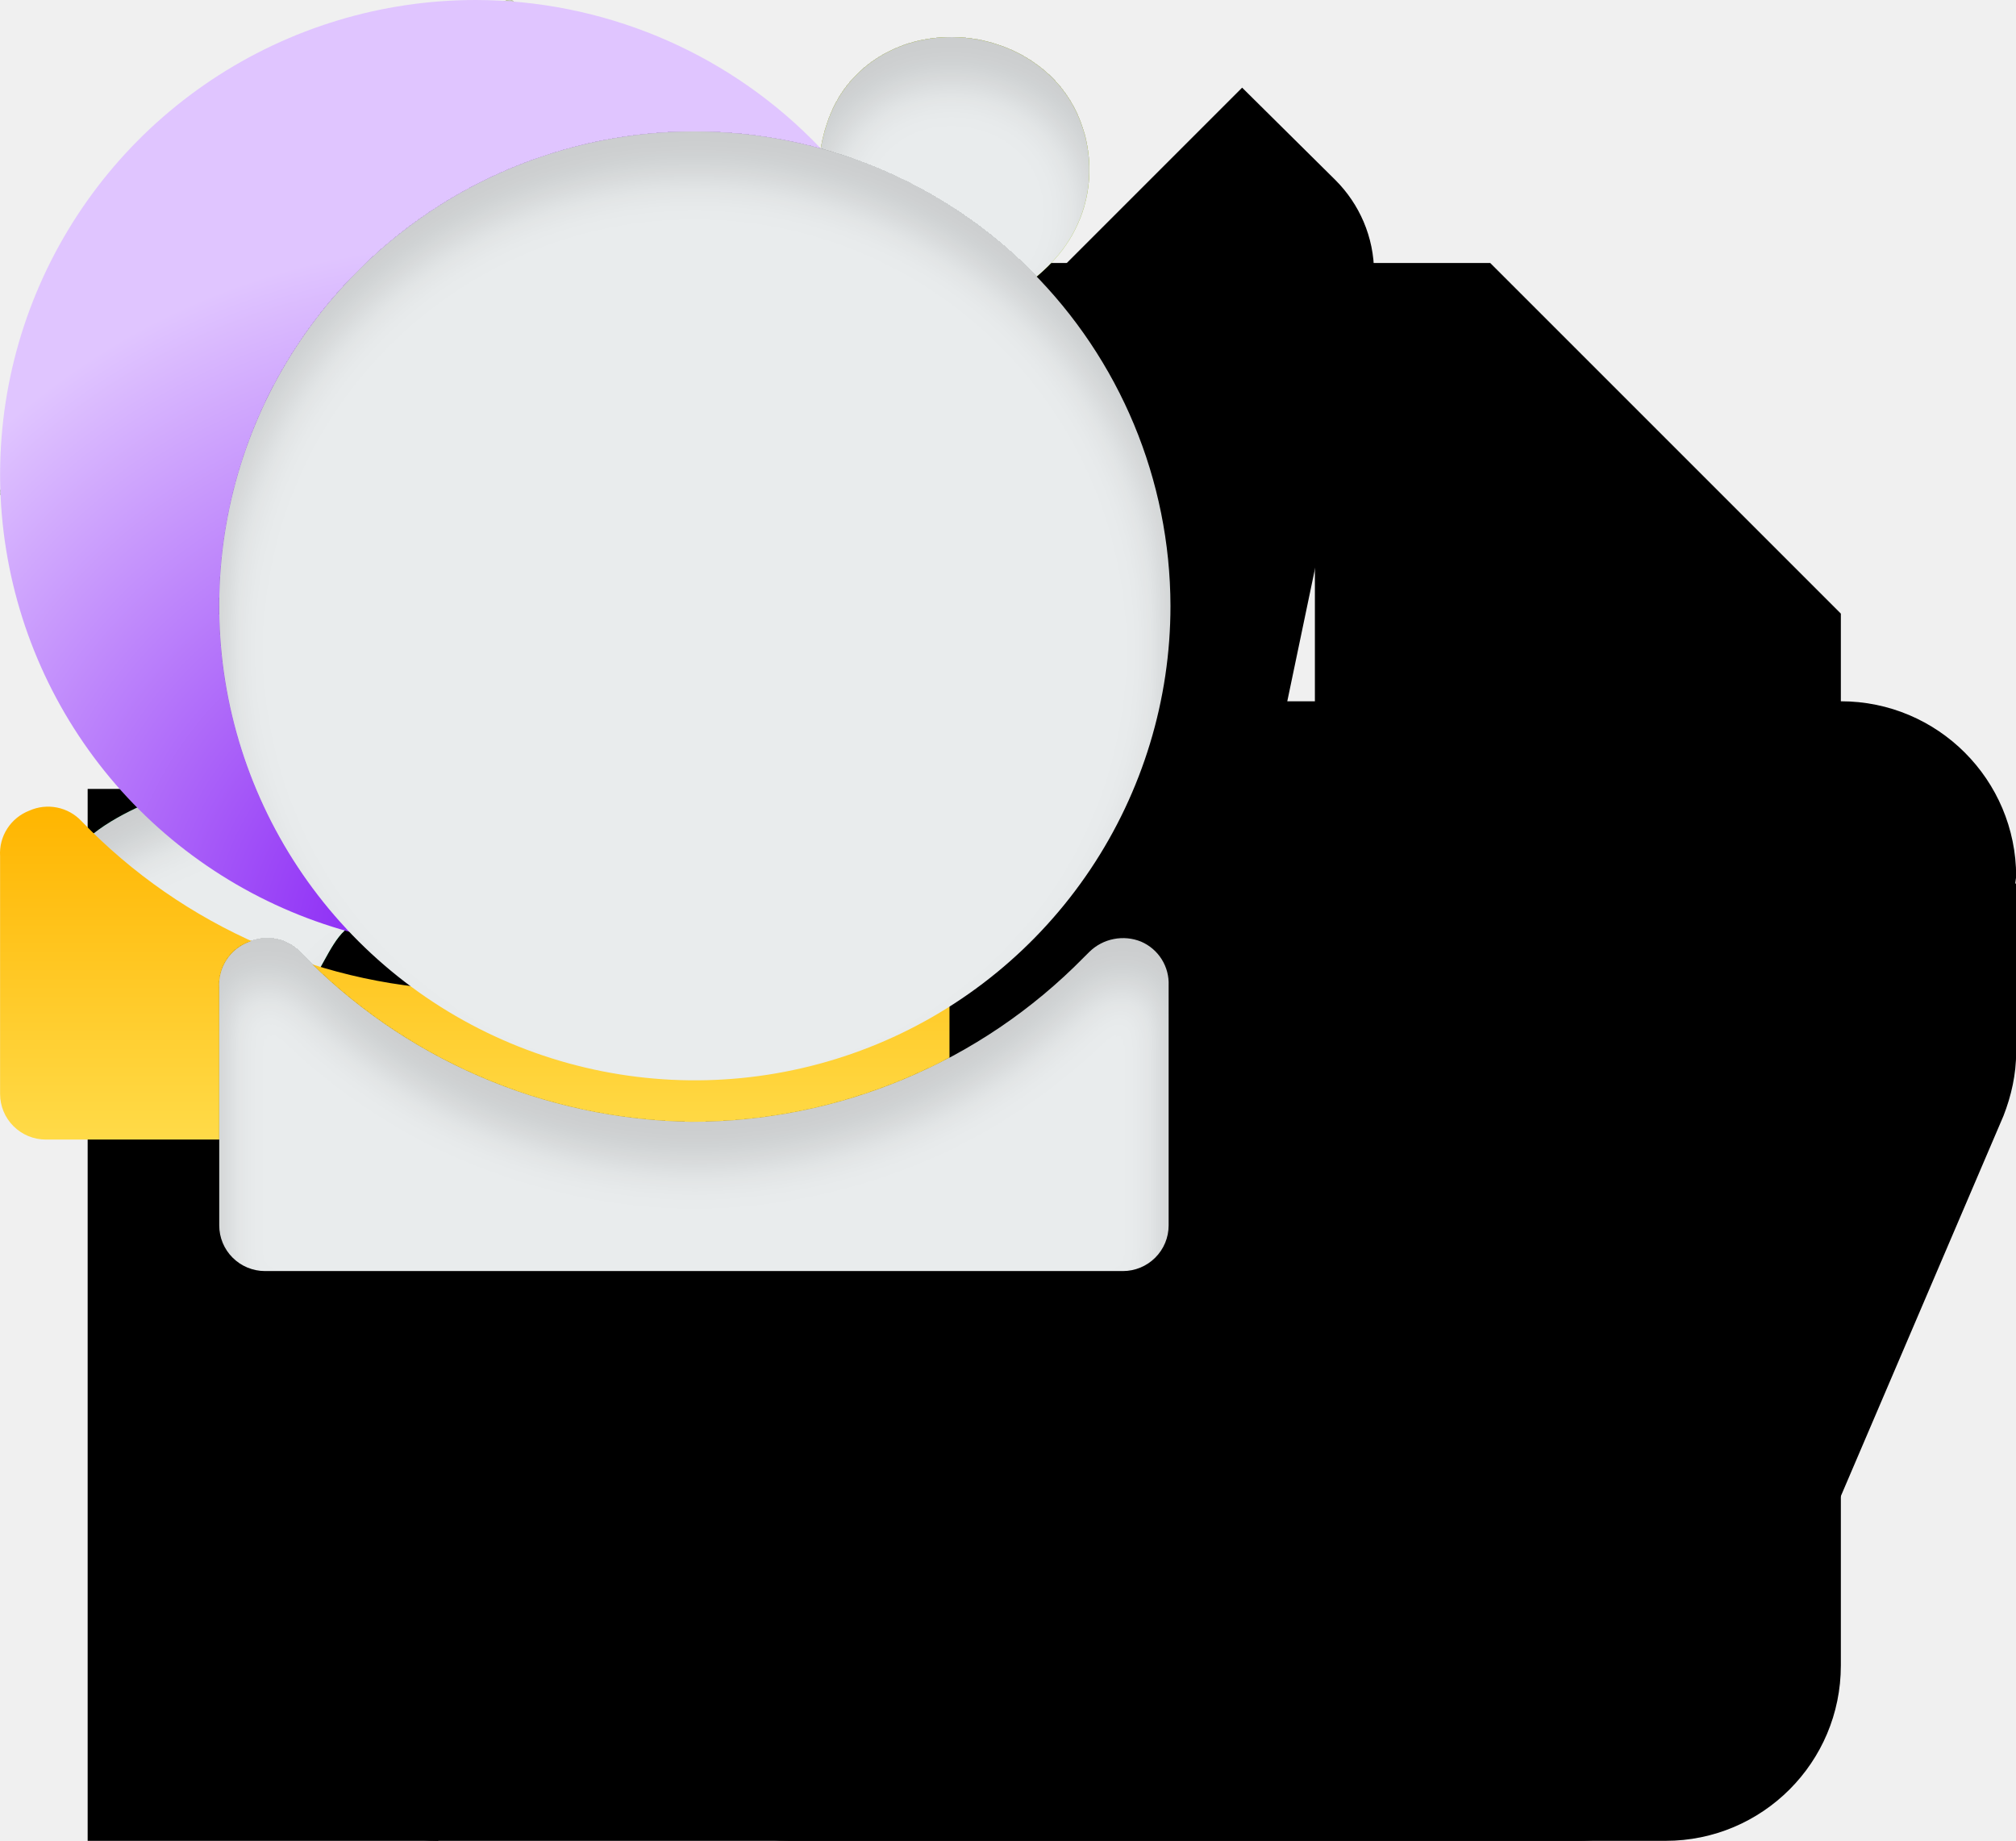
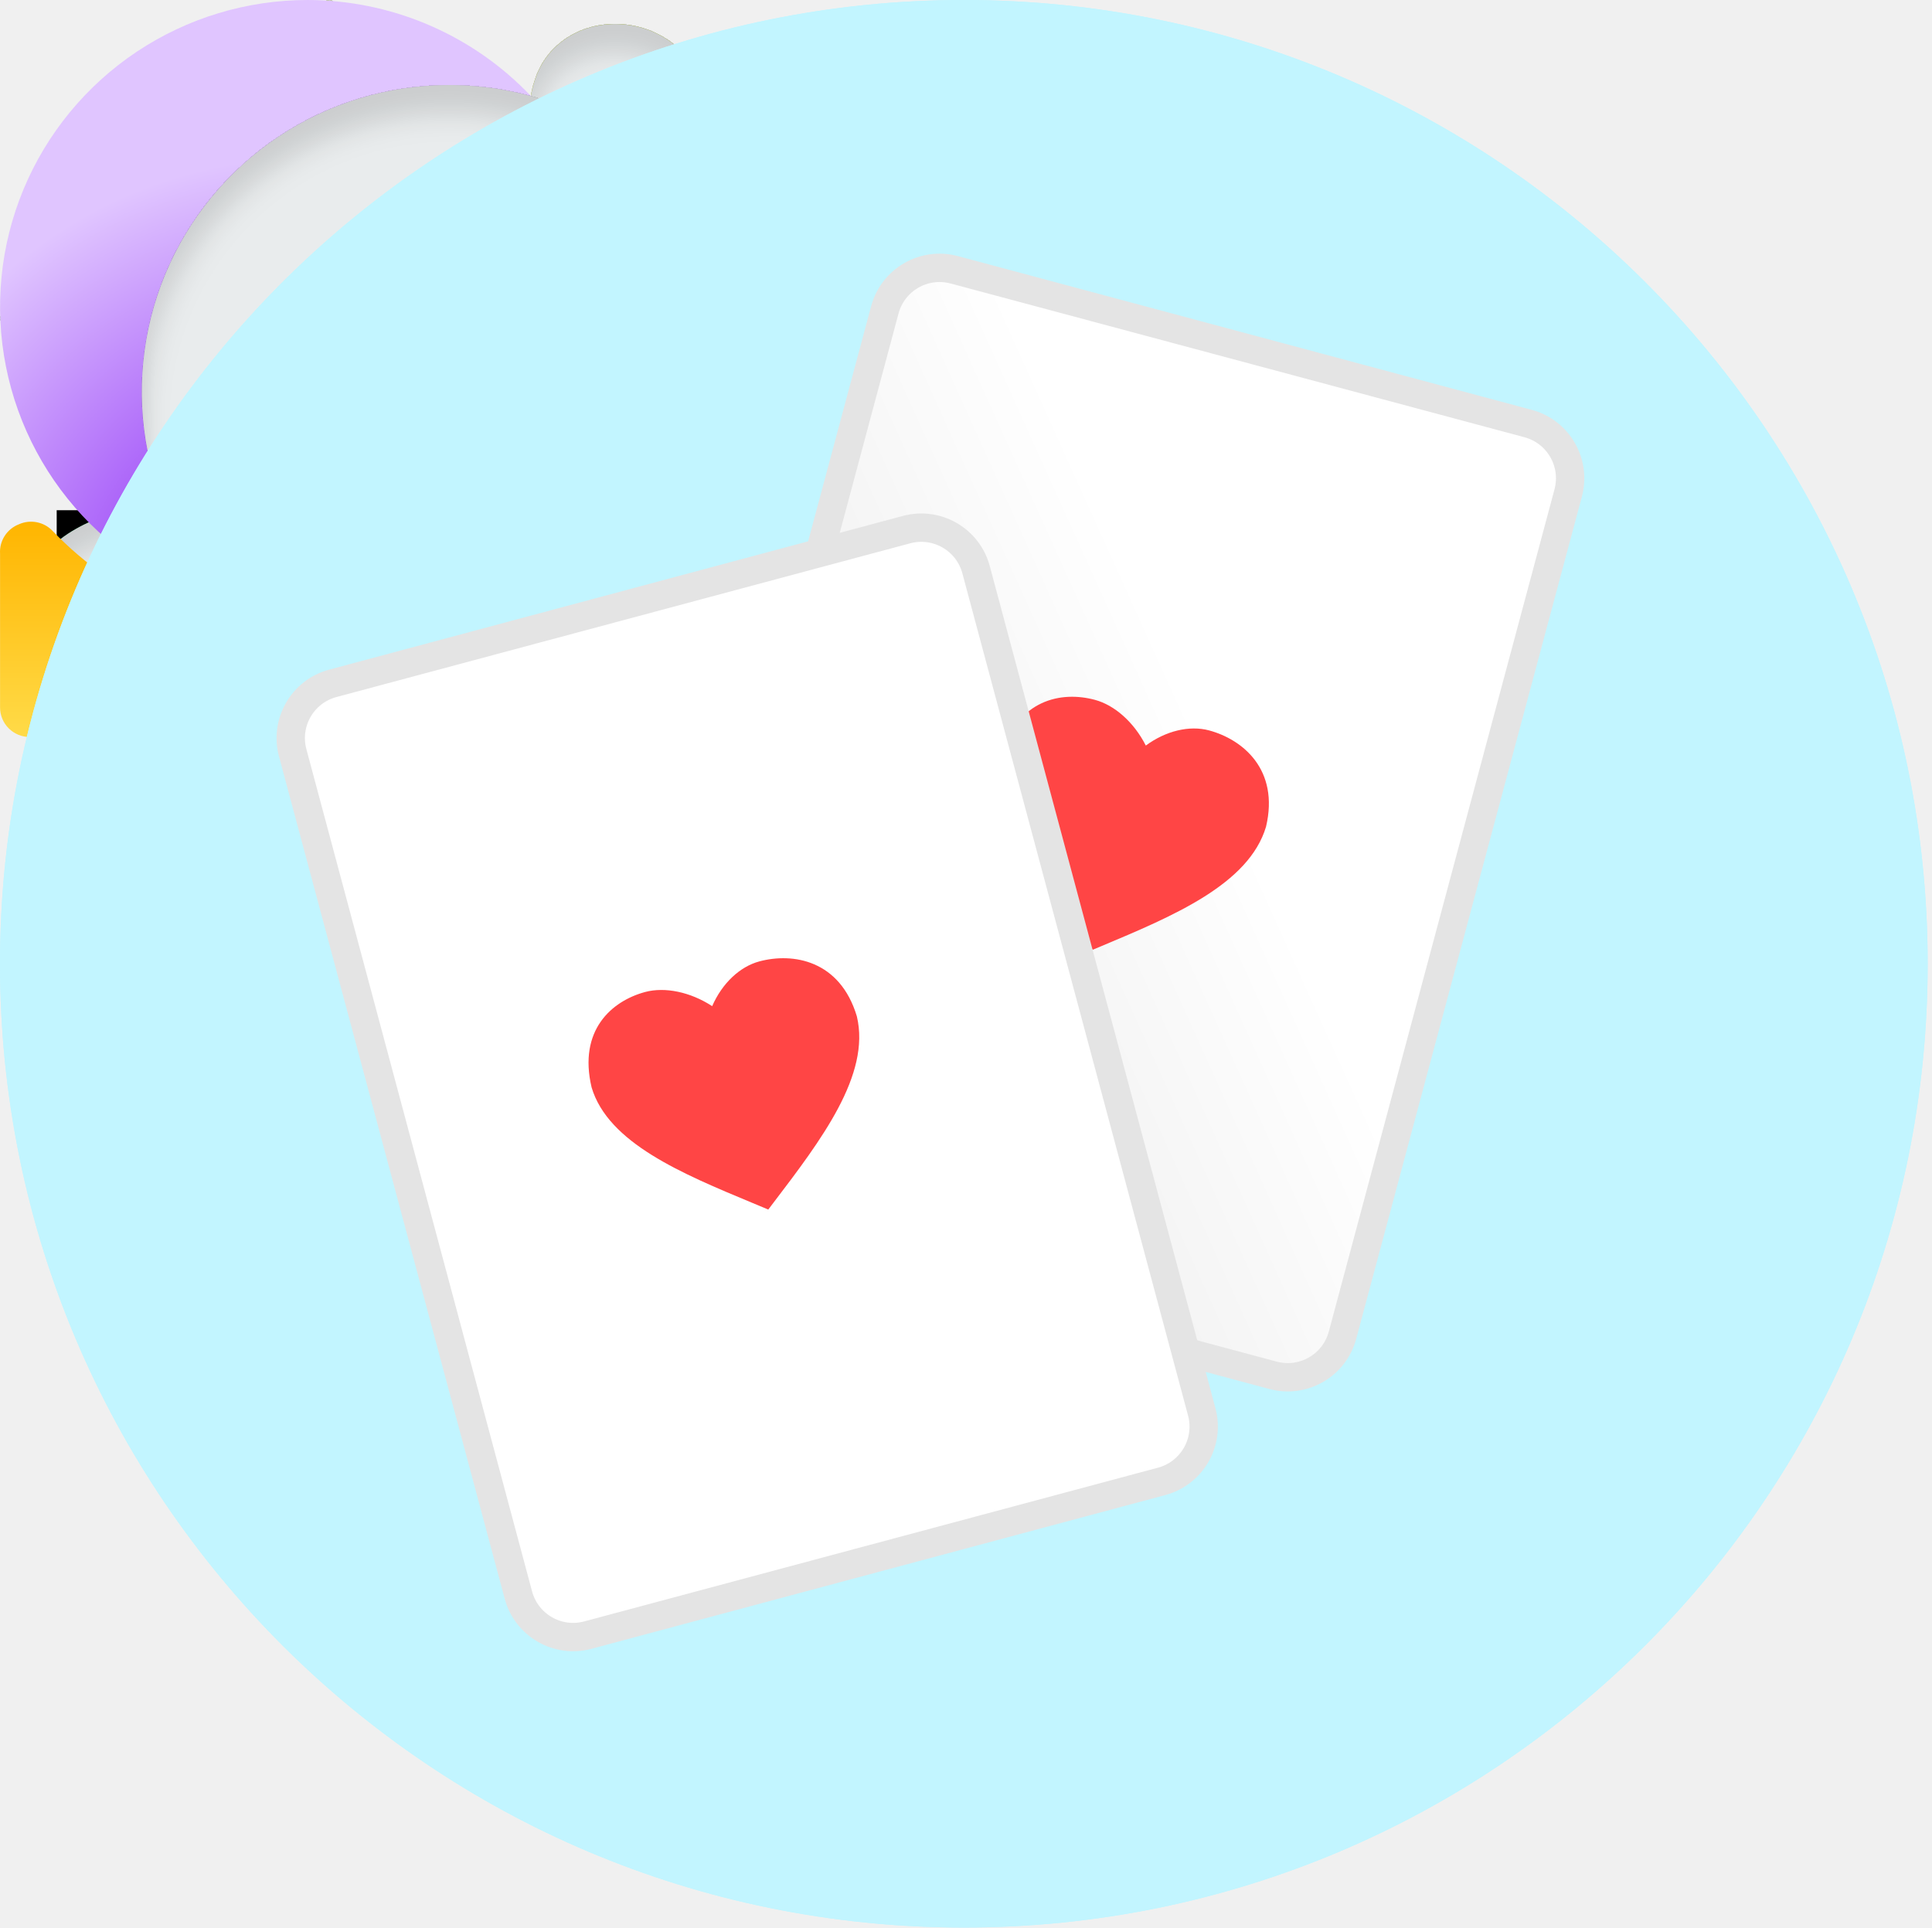
<svg xmlns="http://www.w3.org/2000/svg">
  <svg id="thumb_up" fill="none">
    <path d="M2 42H10V18H2V42ZM46 20C46 17.79 44.21 16 42 16H29.37L31.28 6.86C31.32 6.66 31.35 6.45 31.35 6.23C31.35 5.4 31.01 4.65 30.47 4.11L28.34 2L15.17 15.17C14.45 15.9 14 16.9 14 18V38C14 40.21 15.79 42 18 42H36C37.66 42 39.08 40.99 39.68 39.56L45.71 25.46C45.89 25 46 24.51 46 24V20.17L45.98 20.15L46 20Z" fill="currentColor" />
  </svg>
  <svg id="save" fill="none">
    <path d="M34 6H10C7.79 6 6 7.79 6 10V38C6 40.21 7.79 42 10 42H38C40.21 42 42 40.21 42 38V14L34 6ZM24 38C20.69 38 18 35.31 18 32C18 28.69 20.69 26 24 26C27.31 26 30 28.69 30 32C30 35.31 27.31 38 24 38ZM30 18H10V10H30V18Z" fill="currentColor" />
  </svg>
  <svg id="puzzle-color" fill="none">
    <path d="M18.549 4.684C18.721 4.065 18.523 2.543 19.73 1.537C20.936 0.53 22.812 0.655 23.942 1.713C25.07 2.771 25.252 4.76 23.916 6.069C22.581 7.379 21.965 6.648 21.22 7.354C20.475 8.06 20.604 8.639 21.066 9.067C21.529 9.495 26.127 14.205 25.997 14.506C25.868 14.807 22.735 18.283 22.222 18.535C21.708 18.787 20.809 18.762 20.629 17.931C20.45 17.101 20.759 15.439 19.473 15.009C18.19 14.582 17.624 14.934 16.365 16.243C15.107 17.553 14.541 18.987 15.568 19.718C16.595 20.448 17.881 20.145 18.394 21.003C18.907 21.86 18.137 22.64 16.777 23.874C15.416 25.108 14.362 26.114 14.182 25.989C14.003 25.863 10.098 21.809 9.714 21.381C9.328 20.954 8.583 20.575 7.865 21.23C7.145 21.885 7.017 24.025 3.987 24.025C0.957 24.025 0.593 20.802 1.672 19.468C2.751 18.134 5.139 18.007 5.191 17.101C5.214 16.684 3.903 15.562 2.726 14.357C1.343 12.938 0.057 11.435 0.003 11.259C-0.1 10.931 2.879 8.06 3.444 7.657C4.01 7.254 4.65 7.506 4.959 7.833C5.268 8.161 5.346 9.167 5.602 9.746C5.859 10.325 7.065 12.844 9.968 9.974C12.844 7.127 10.123 5.893 9.198 5.642C8.274 5.39 7.608 5.307 7.349 4.383C7.145 3.653 8.274 2.797 9.455 1.688C10.636 0.579 11.329 0 11.638 0C11.947 0 16.081 4.356 16.622 4.86C17.163 5.363 17.494 5.49 17.881 5.388C18.265 5.29 18.471 4.962 18.549 4.684Z" fill="url(#paint0_radial_201_128)" />
    <defs>
      <radialGradient id="paint0_radial_201_128" cx="0" cy="0" r="1" gradientUnits="userSpaceOnUse" gradientTransform="translate(12.654 -7.18504) scale(27.084 26.5541)">
        <stop offset="0.508" stop-color="#B7D118" />
        <stop offset="0.572" stop-color="#B2D019" />
        <stop offset="0.643" stop-color="#A5CD1D" />
        <stop offset="0.717" stop-color="#8FC922" />
        <stop offset="0.793" stop-color="#70C22A" />
        <stop offset="0.871" stop-color="#48BA34" />
        <stop offset="0.949" stop-color="#18B040" />
        <stop offset="0.981" stop-color="#02AB46" />
      </radialGradient>
    </defs>
  </svg>
  <svg id="puzzle-shape" fill="none">
    <g filter="url(#filter0_i_201_110)">
      <path d="M18.549 4.684C18.721 4.065 18.523 2.543 19.73 1.537C20.936 0.53 22.812 0.655 23.942 1.713C25.07 2.771 25.252 4.76 23.916 6.069C22.581 7.379 21.965 6.648 21.22 7.354C20.475 8.06 20.604 8.639 21.066 9.067C21.529 9.495 26.127 14.205 25.997 14.506C25.868 14.807 22.735 18.283 22.222 18.535C21.708 18.787 20.809 18.762 20.629 17.931C20.45 17.101 20.759 15.439 19.473 15.009C18.19 14.582 17.624 14.934 16.365 16.243C15.107 17.553 14.541 18.987 15.568 19.718C16.595 20.448 17.881 20.145 18.394 21.003C18.907 21.86 18.137 22.64 16.777 23.874C15.416 25.108 14.362 26.114 14.182 25.989C14.003 25.863 10.098 21.809 9.714 21.381C9.328 20.954 8.583 20.575 7.865 21.23C7.145 21.885 7.017 24.025 3.987 24.025C0.957 24.025 0.593 20.802 1.672 19.468C2.751 18.134 5.139 18.007 5.191 17.101C5.214 16.684 3.903 15.562 2.726 14.357C1.343 12.938 0.057 11.435 0.003 11.259C-0.1 10.931 2.879 8.06 3.444 7.657C4.01 7.254 4.65 7.506 4.959 7.833C5.268 8.161 5.346 9.167 5.602 9.746C5.859 10.325 7.065 12.844 9.968 9.974C12.844 7.127 10.123 5.893 9.198 5.642C8.274 5.39 7.608 5.307 7.349 4.383C7.145 3.653 8.274 2.797 9.455 1.688C10.636 0.579 11.329 0 11.638 0C11.947 0 16.081 4.356 16.622 4.86C17.163 5.363 17.494 5.49 17.881 5.388C18.265 5.29 18.471 4.962 18.549 4.684Z" fill="#E9ECED" />
    </g>
    <defs>
      <filter id="filter0_i_201_110" x="0" y="0" width="26" height="27" filterUnits="userSpaceOnUse" color-interpolation-filters="sRGB">
        <feFlood flood-opacity="0" result="BackgroundImageFix" />
        <feBlend mode="normal" in="SourceGraphic" in2="BackgroundImageFix" result="shape" />
        <feColorMatrix in="SourceAlpha" type="matrix" values="0 0 0 0 0 0 0 0 0 0 0 0 0 0 0 0 0 0 127 0" result="hardAlpha" />
        <feOffset dy="1" />
        <feGaussianBlur stdDeviation="0.5" />
        <feComposite in2="hardAlpha" operator="arithmetic" k2="-1" k3="1" />
        <feColorMatrix type="matrix" values="0 0 0 0 0 0 0 0 0 0 0 0 0 0 0 0 0 0 0.13 0" />
        <feBlend mode="normal" in2="shape" result="effect1_innerShadow_201_110" />
      </filter>
    </defs>
  </svg>
  <svg id="magic-ball-color" fill="none">
    <path d="M21.037 18.485C20.839 18.404 20.623 18.383 20.413 18.424C20.204 18.464 20.011 18.565 19.858 18.714L19.722 18.849C18.555 20.037 17.162 20.98 15.625 21.623C14.088 22.267 12.437 22.597 10.77 22.596C9.103 22.572 7.457 22.218 5.927 21.555C4.398 20.892 3.015 19.934 1.86 18.735C1.711 18.576 1.517 18.468 1.303 18.425C1.09 18.382 0.869 18.406 0.67 18.495C0.462 18.575 0.285 18.719 0.165 18.906C0.044 19.093 -0.012 19.314 0.002 19.536V24.959C0.002 25.235 0.112 25.5 0.308 25.695C0.504 25.89 0.769 26 1.046 26H20.62C20.896 26 21.162 25.89 21.357 25.695C21.553 25.5 21.663 25.235 21.663 24.959V19.484C21.672 19.274 21.617 19.066 21.505 18.887C21.394 18.709 21.23 18.569 21.037 18.485Z" fill="url(#paint0_linear_201_104)" />
    <path d="M10.854 0C8.707 0 6.61 0.635 4.825 1.824C3.041 3.014 1.65 4.704 0.828 6.682C0.007 8.66 -0.208 10.836 0.211 12.936C0.63 15.036 1.663 16.965 3.181 18.478C4.698 19.992 6.632 21.023 8.737 21.441C10.842 21.858 13.023 21.644 15.006 20.825C16.989 20.006 18.684 18.618 19.876 16.838C21.068 15.058 21.705 12.965 21.705 10.824C21.699 7.955 20.554 5.205 18.52 3.176C16.487 1.148 13.73 0.006 10.854 0Z" fill="url(#paint1_radial_201_104)" />
    <defs>
      <linearGradient id="paint0_linear_201_104" x1="10.832" y1="18.404" x2="10.832" y2="27.061" gradientUnits="userSpaceOnUse">
        <stop stop-color="#FFB500" />
        <stop offset="1" stop-color="#FFE052" />
      </linearGradient>
      <radialGradient id="paint1_radial_201_104" cx="0" cy="0" r="1" gradientUnits="userSpaceOnUse" gradientTransform="translate(10.8536 21.6406) rotate(90) scale(16.0758 16.1156)">
        <stop offset="0.016" stop-color="#7F12F4" />
        <stop offset="1" stop-color="#E0C5FF" />
      </radialGradient>
    </defs>
  </svg>
  <svg id="magic-ball-shape" fill="none">
    <g filter="url(#filter0_i_201_111)">
      <path d="M26.037 21.485C25.839 21.404 25.623 21.383 25.413 21.424C25.204 21.464 25.011 21.565 24.858 21.714L24.722 21.849C23.555 23.037 22.162 23.98 20.625 24.623C19.088 25.267 17.437 25.597 15.77 25.596C14.103 25.572 12.457 25.218 10.927 24.555C9.398 23.892 8.015 22.934 6.86 21.735C6.711 21.576 6.517 21.468 6.303 21.425C6.09 21.382 5.869 21.406 5.67 21.495C5.462 21.575 5.285 21.719 5.165 21.906C5.044 22.093 4.988 22.314 5.002 22.536V27.959C5.002 28.235 5.112 28.5 5.308 28.695C5.504 28.89 5.769 29 6.046 29H25.62C25.896 29 26.162 28.89 26.357 28.695C26.553 28.5 26.663 28.235 26.663 27.959V22.484C26.672 22.274 26.617 22.066 26.505 21.887C26.394 21.709 26.23 21.569 26.037 21.485Z" fill="#E9ECED" />
    </g>
    <g filter="url(#filter1_i_201_111)">
      <path d="M15.854 3C13.707 3 11.61 3.635 9.825 4.824C8.041 6.014 6.65 7.704 5.828 9.682C5.007 11.66 4.792 13.836 5.211 15.936C5.63 18.036 6.663 19.965 8.181 21.478C9.698 22.992 11.632 24.023 13.737 24.441C15.842 24.858 18.023 24.644 20.006 23.825C21.989 23.006 23.684 21.618 24.876 19.838C26.068 18.058 26.705 15.965 26.705 13.824C26.699 10.955 25.554 8.205 23.52 6.176C21.487 4.148 18.73 3.006 15.854 3Z" fill="#E9ECED" />
    </g>
    <defs>
      <filter id="filter0_i_201_111" x="5" y="21.404" width="21.664" height="8.596" filterUnits="userSpaceOnUse" color-interpolation-filters="sRGB">
        <feFlood flood-opacity="0" result="BackgroundImageFix" />
        <feBlend mode="normal" in="SourceGraphic" in2="BackgroundImageFix" result="shape" />
        <feColorMatrix in="SourceAlpha" type="matrix" values="0 0 0 0 0 0 0 0 0 0 0 0 0 0 0 0 0 0 127 0" result="hardAlpha" />
        <feOffset dy="1" />
        <feGaussianBlur stdDeviation="0.5" />
        <feComposite in2="hardAlpha" operator="arithmetic" k2="-1" k3="1" />
        <feColorMatrix type="matrix" values="0 0 0 0 0 0 0 0 0 0 0 0 0 0 0 0 0 0 0.13 0" />
        <feBlend mode="normal" in2="shape" result="effect1_innerShadow_201_111" />
      </filter>
      <filter id="filter1_i_201_111" x="5.002" y="3" width="21.703" height="22.649" filterUnits="userSpaceOnUse" color-interpolation-filters="sRGB">
        <feFlood flood-opacity="0" result="BackgroundImageFix" />
        <feBlend mode="normal" in="SourceGraphic" in2="BackgroundImageFix" result="shape" />
        <feColorMatrix in="SourceAlpha" type="matrix" values="0 0 0 0 0 0 0 0 0 0 0 0 0 0 0 0 0 0 127 0" result="hardAlpha" />
        <feOffset dy="1" />
        <feGaussianBlur stdDeviation="0.5" />
        <feComposite in2="hardAlpha" operator="arithmetic" k2="-1" k3="1" />
        <feColorMatrix type="matrix" values="0 0 0 0 0 0 0 0 0 0 0 0 0 0 0 0 0 0 0.13 0" />
        <feBlend mode="normal" in2="shape" result="effect1_innerShadow_201_111" />
      </filter>
    </defs>
  </svg>
+   <svg id="eye" fill="none">
+     <rect width="68" height="68" rx="34" fill="#C2F5FF" />
+     <path d="M6.064 35.27L6.065 35.273C11.817 45.196 22.559 51.389 34 51.389C45.439 51.389 56.183 45.259 61.935 35.272L61.936 35.27L62.434 34.399L62.576 34.151L62.434 33.903L61.936 33.032L61.935 33.029C56.183 23.106 45.441 16.913 34 16.913C22.559 16.913 11.817 23.106 6.065 33.029L6.065 33.029L6.064 33.032L5.566 33.903L5.424 34.151L5.566 34.399L6.064 35.27L6.064 35.27Z" fill="white" stroke="#E4E4E4" />
+     <mask id="mask0_3_5610" style="mask-type:alpha" maskUnits="userSpaceOnUse" x="6" y="17" width="56" height="34">
+       <path d="M34 50.889C22.738 50.889 12.16 44.791 6.498 35.022L6 34.151L6.498 33.28C12.16 23.511 22.738 17.413 34 17.413C45.262 17.413 55.84 23.511 61.502 33.28L62 34.151L61.502 35.022C55.84 44.853 45.262 50.889 34 50.889Z" fill="white" />
+     </mask>
+     <g mask="url(#mask0_3_5610)">
+       <g filter="url(#filter0_i_3_5610)">
+         <path d="M34 50.889C22.738 50.889 12.16 44.791 6.498 35.022L6 34.151L6.498 33.28C12.16 23.511 22.738 17.413 34 17.413C45.262 17.413 55.84 23.511 61.502 33.28L62 34.151L61.502 35.022C55.84 44.853 45.262 50.889 34 50.889Z" fill="white" />
+       </g>
+       <circle cx="34.311" cy="26.187" r="17.111" fill="url(#paint0_linear_3_5610)" />
+       <path d="M39.289 26.373C36.365 26.373 34 24.009 34 21.084C34 20.027 34.311 18.969 34.871 18.16C34.56 18.098 34.249 18.098 34 18.098C29.396 18.098 25.725 21.831 25.725 26.373C25.725 30.978 29.458 34.649 34 34.649C38.605 34.649 42.276 30.916 42.276 26.373C42.276 26.062 42.276 25.751 42.214 25.502C41.405 26.062 40.409 26.373 39.289 26.373Z" fill="url(#paint1_linear_3_5610)" />
+     </g>
+     <defs>
+       <filter id="filter0_i_3_5610" x="6" y="17.413" width="60" height="35.476" filterUnits="userSpaceOnUse" color-interpolation-filters="sRGB">
+         <feFlood flood-opacity="0" result="BackgroundImageFix" />
+         <feBlend mode="normal" in="SourceGraphic" in2="BackgroundImageFix" result="shape" />
+         <feColorMatrix in="SourceAlpha" type="matrix" values="0 0 0 0 0 0 0 0 0 0 0 0 0 0 0 0 0 0 127 0" result="hardAlpha" />
+         <feOffset dx="4" dy="2" />
+         <feGaussianBlur stdDeviation="3" />
+         <feComposite in2="hardAlpha" operator="arithmetic" k2="-1" k3="1" />
+         <feColorMatrix type="matrix" values="0 0 0 0 0 0 0 0 0 0 0 0 0 0 0 0 0 0 0.15 0" />
+         <feBlend mode="normal" in2="shape" result="effect1_innerShadow_3_5610" />
+       </filter>
+       <linearGradient id="paint0_linear_3_5610" x1="34.311" y1="9.076" x2="34.311" y2="43.298" gradientUnits="userSpaceOnUse">
+         <stop stop-color="#004980" />
+         <stop offset="1" stop-color="#C2F5FF" />
+       </linearGradient>
+       <linearGradient id="paint1_linear_3_5610" x1="34" y1="18.098" x2="34" y2="34.649" gradientUnits="userSpaceOnUse">
+         <stop stop-color="#161616" />
+         <stop offset="1" stop-color="#0B004B" />
+       </linearGradient>
+     </defs>
+   </svg>
+   <svg id="cards-pair" fill="none">
+     <rect width="68" height="68" rx="34" fill="#C2F5FF" />
+     <rect x="31.73" y="9" width="24.957" height="34.761" rx="2" transform="rotate(15 31.7295 9)" fill="url(#paint0_linear_0_1)" stroke="#E4E4E4" />
+     <path fill-rule="evenodd" clip-rule="evenodd" d="M38.53 33.485C38.414 33.333 38.297 33.18 38.18 33.026C36.541 30.884 34.829 28.647 35.303 26.658C35.898 24.673 37.439 24.371 38.623 24.689C39.317 24.874 40.005 25.482 40.419 26.302C41.124 25.782 41.957 25.582 42.65 25.767C43.835 26.085 45.136 27.148 44.66 29.165C44.053 31.199 41.385 32.316 38.82 33.391C38.734 33.426 38.649 33.462 38.564 33.498C38.558 33.501 38.552 33.503 38.546 33.506C38.546 33.506 38.546 33.506 38.546 33.506C38.546 33.506 38.546 33.506 38.545 33.506C38.54 33.499 38.535 33.492 38.53 33.485Z" fill="#FF4545" />
+     <rect x="9.807" y="24.625" width="24.957" height="34.761" rx="2" transform="rotate(-15 9.80664 24.6251)" fill="white" stroke="#E4E4E4" />
+     <path fill-rule="evenodd" clip-rule="evenodd" d="M25.122 35.495C24.353 34.992 23.453 34.81 22.76 34.995C21.576 35.313 20.392 36.345 20.869 38.361C21.453 40.321 24.055 41.403 26.545 42.438C26.724 42.513 26.904 42.587 27.081 42.662C27.088 42.665 27.095 42.667 27.101 42.67C27.101 42.67 27.101 42.67 27.101 42.67C27.101 42.67 27.102 42.67 27.102 42.67C27.108 42.662 27.113 42.654 27.119 42.647C27.173 42.576 27.227 42.505 27.281 42.434C28.966 40.221 30.718 37.919 30.226 35.854C29.631 33.869 27.971 33.599 26.787 33.916C26.093 34.102 25.473 34.692 25.122 35.495Z" fill="#FF4545" />
+     <defs>
+       <linearGradient id="paint0_linear_0_1" x1="41.98" y1="17.022" x2="32.175" y2="25.044" gradientUnits="userSpaceOnUse">
+         <stop stop-color="white" />
+         <stop offset="1" stop-color="#F0F0F0" />
+       </linearGradient>
+     </defs>
+   </svg>
</svg>
